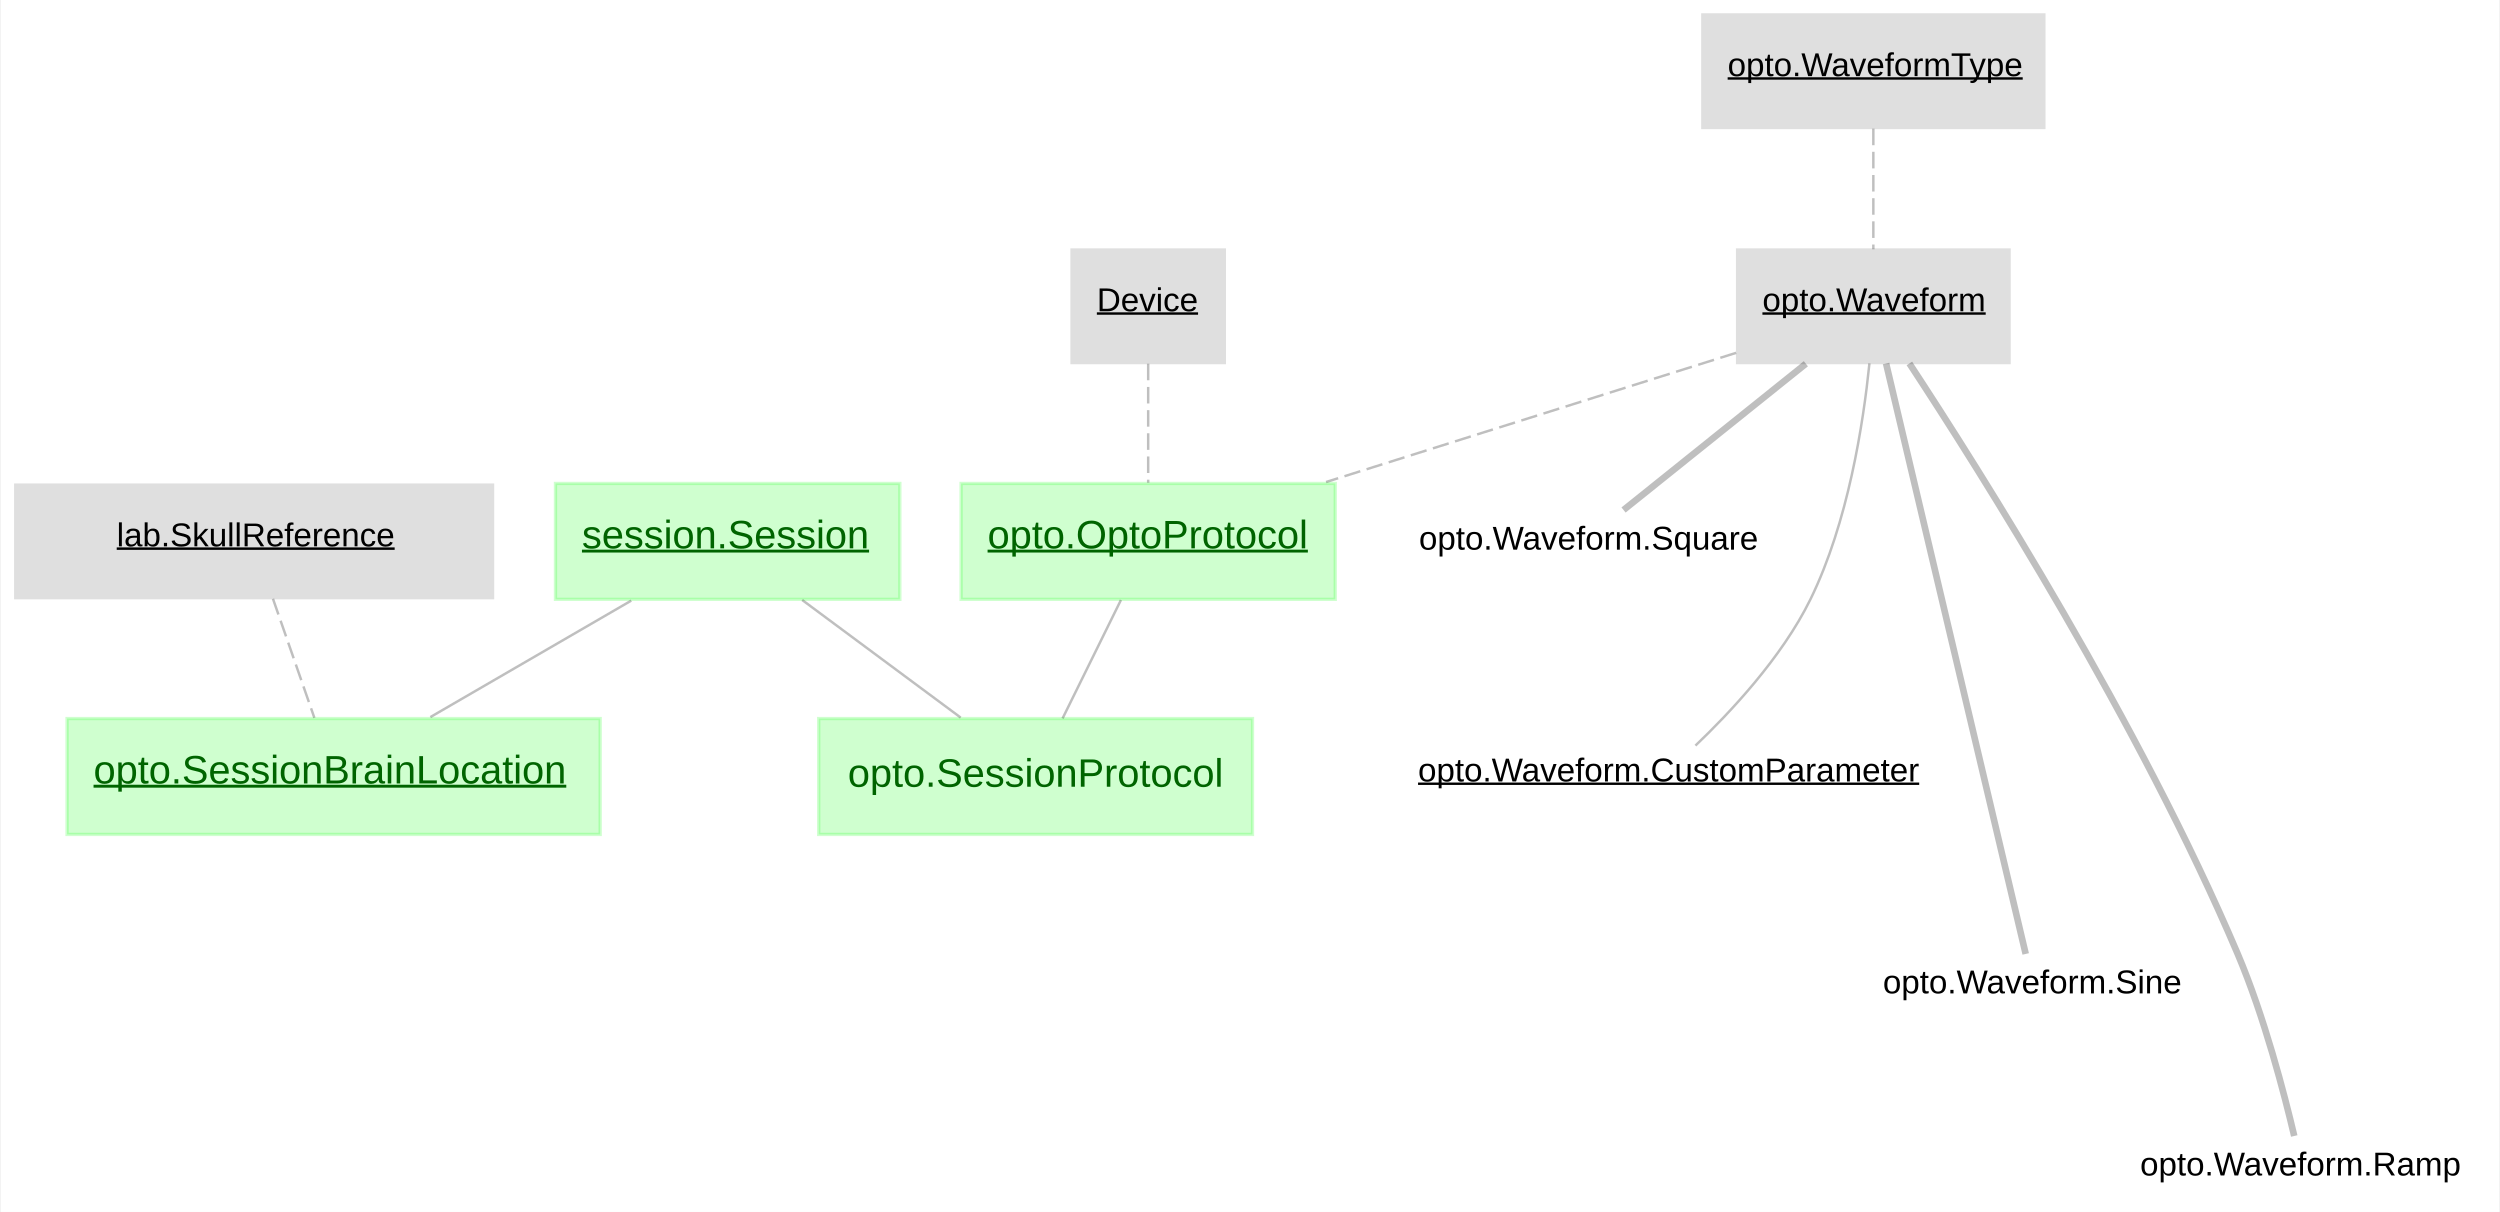
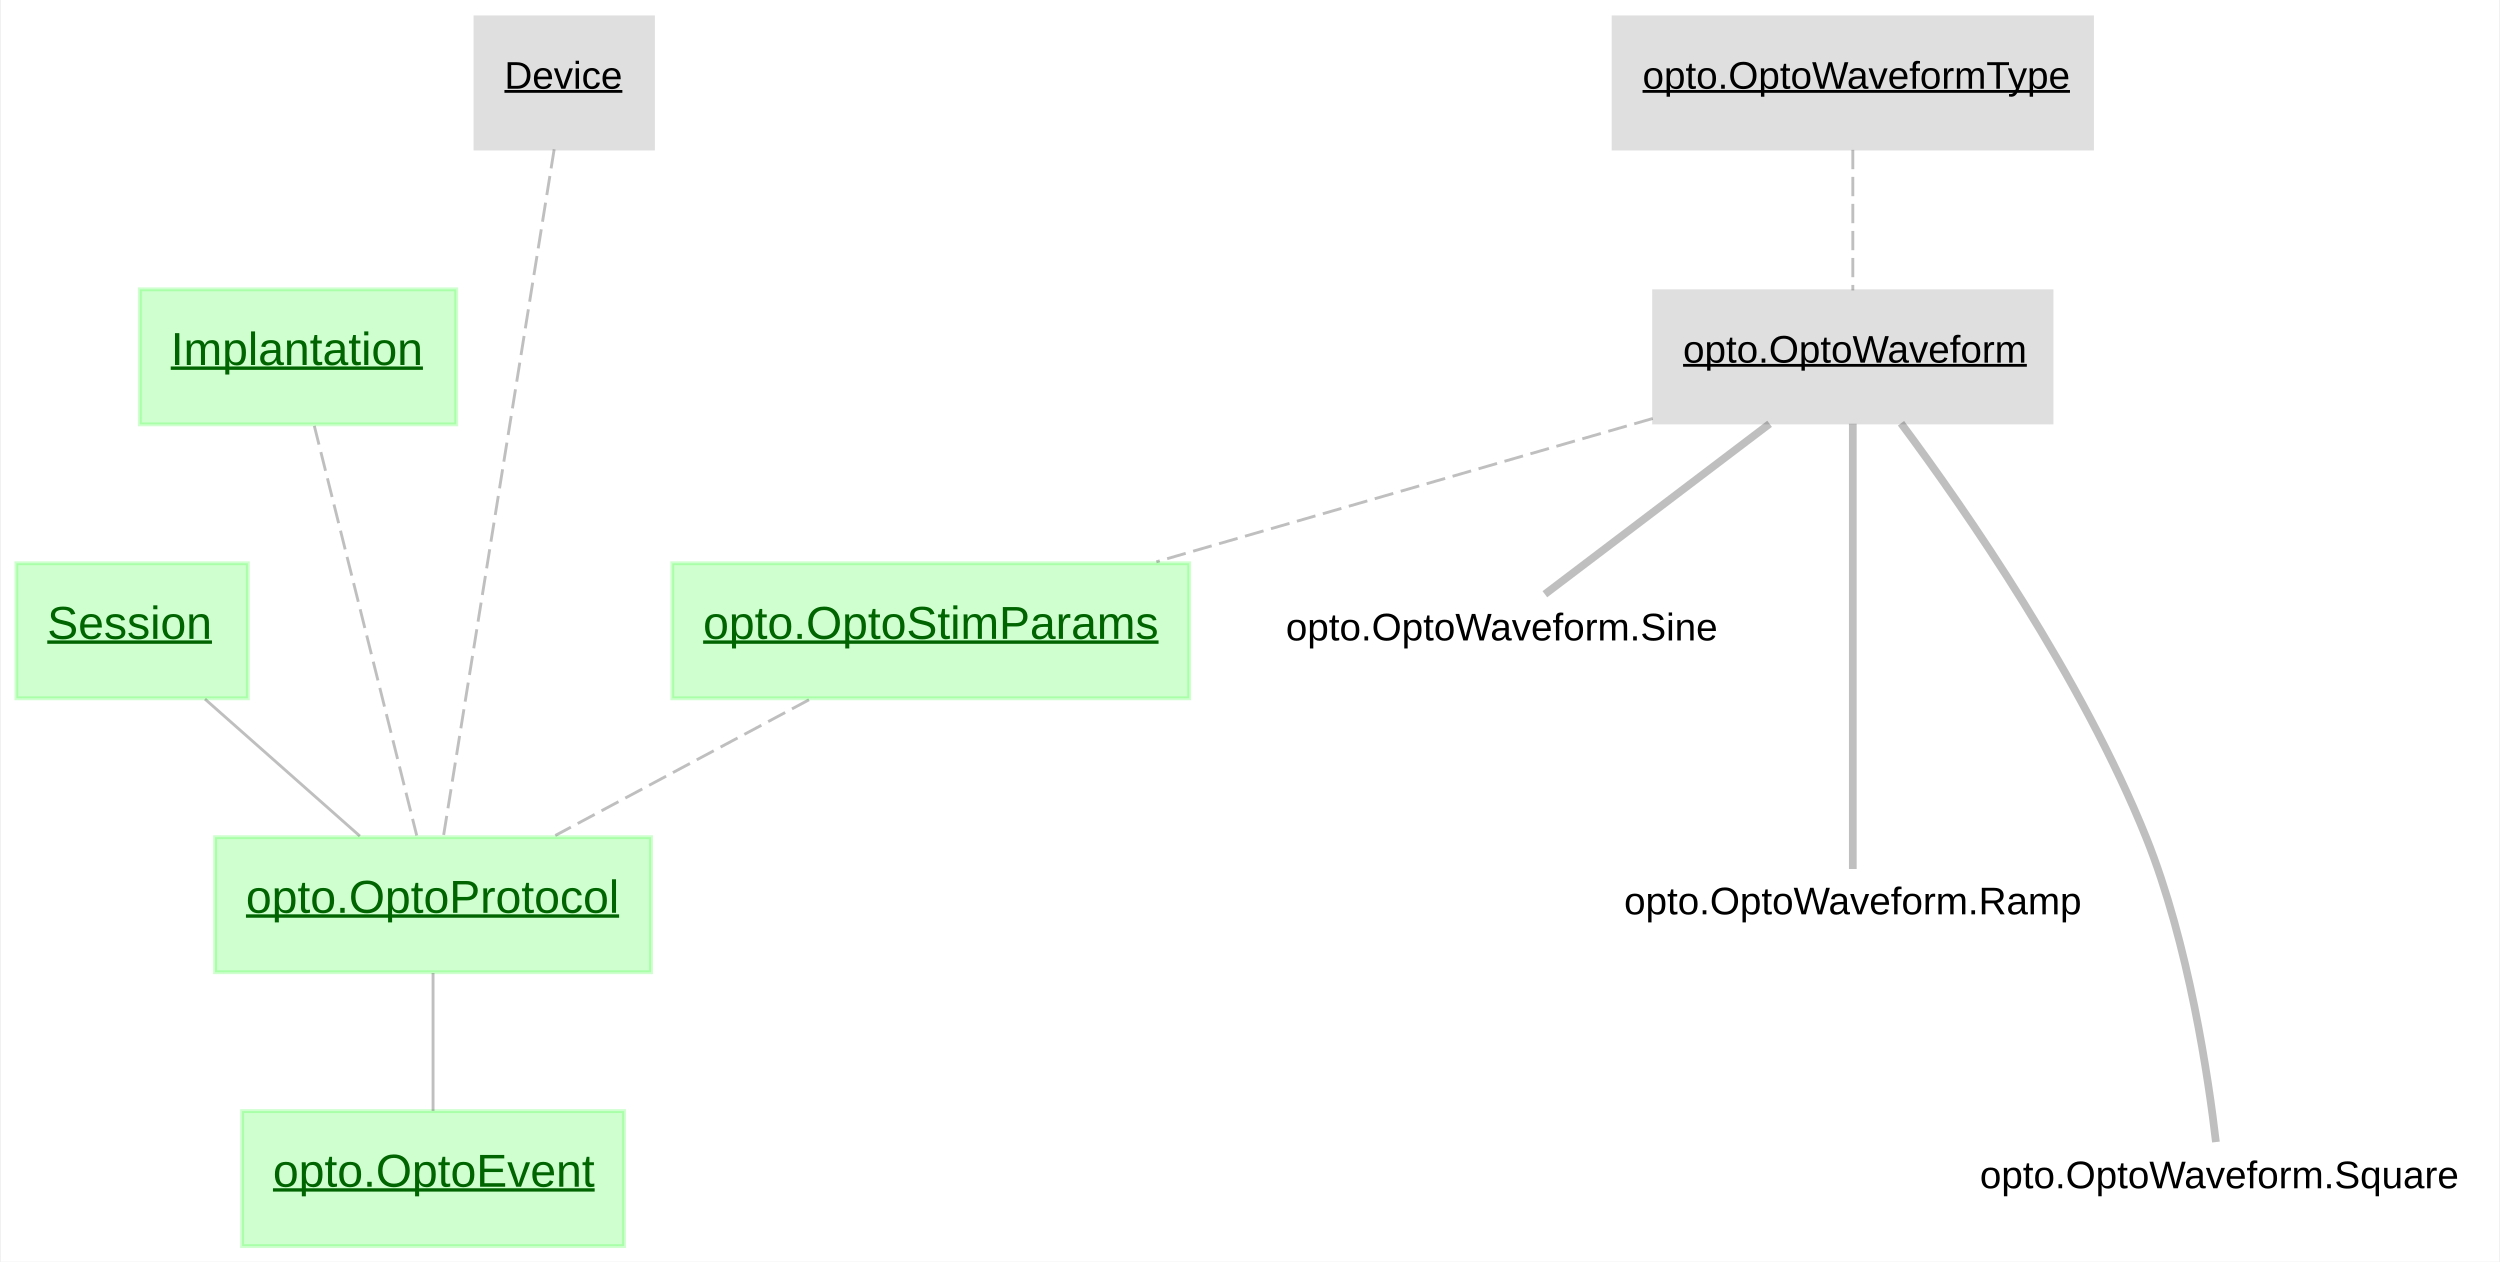
- <svg xmlns="http://www.w3.org/2000/svg" xmlns:xlink="http://www.w3.org/1999/xlink" width="755pt" height="366pt" viewBox="0.00 0.00 754.50 366.00">
-   <g id="graph0" class="graph" transform="scale(1 1) rotate(0) translate(4 362)">
-     <polygon fill="white" stroke="none" points="-4,4 -4,-362 750.5,-362 750.5,4 -4,4" />
+ <svg xmlns="http://www.w3.org/2000/svg" xmlns:xlink="http://www.w3.org/1999/xlink" width="648pt" height="327pt" viewBox="0.00 0.00 647.50 327.00">
+   <g id="graph0" class="graph" transform="scale(1 1) rotate(0) translate(4 323)">
+     <polygon fill="white" stroke="none" points="-4,4 -4,-323 643.5,-323 643.5,4 -4,4" />
    <g id="node1" class="node">
-       <polygon fill="#000000" fill-opacity="0.125" stroke="none" points="145,-216 0,-216 0,-181 145,-181 145,-216" />
-       <text text-anchor="start" x="31" y="-197" font-family="arial" text-decoration="underline" font-size="10.00">lab.SkullReference</text>
+       <g id="a_node1">
+         <a xlink:title="opto_params_id       &#13;------------------------------&#13;→ opto.OptoWaveform&#13;wavelength           &#13;power=null           &#13;light_intensity=null &#13;frequency            &#13;duration             &#13;protocol_description=&quot;&quot; &#13;">
+           <polygon fill="#00ff00" fill-opacity="0.188" stroke="#00ff00" stroke-opacity="0.188" points="304,-177 170,-177 170,-142 304,-142 304,-177" />
+           <text text-anchor="start" x="178" y="-157.4" font-family="arial" text-decoration="underline" font-size="12.00" fill="darkgreen">opto.OptoStimParams</text>
+         </a>
+       </g>
    </g>
    <g id="node2" class="node">
      <g id="a_node2">
-         <a xlink:title="→ session.Session&#13;location_id          &#13;------------------------------&#13;ap_location          &#13;ml_location          &#13;depth                &#13;theta                &#13;phi                  &#13;→ lab.SkullReference&#13;light_intensity      &#13;description=&quot;&quot;       &#13;">
-           <polygon fill="#00ff00" fill-opacity="0.188" stroke="#00ff00" stroke-opacity="0.188" points="177,-145 16,-145 16,-110 177,-110 177,-145" />
-           <text text-anchor="start" x="24" y="-125.4" font-family="arial" text-decoration="underline" font-size="12.00" fill="darkgreen">opto.SessionBrainLocation</text>
+         <a xlink:title="→ Session&#13;protocol_id          &#13;------------------------------&#13;→ opto.OptoStimParams&#13;→ Implantation&#13;→ [nullable] Device&#13;">
+           <polygon fill="#00ff00" fill-opacity="0.188" stroke="#00ff00" stroke-opacity="0.188" points="164.5,-106 51.5,-106 51.5,-71 164.5,-71 164.5,-106" />
+           <text text-anchor="start" x="59.5" y="-86.4" font-family="arial" text-decoration="underline" font-size="12.00" fill="darkgreen">opto.OptoProtocol</text>
        </a>
      </g>
    </g>
    <g id="edge1" class="edge">
-       <path fill="none" stroke="#000000" stroke-width="0.75" stroke-dasharray="5,2" stroke-opacity="0.251" d="M78.19,-181.15C81.96,-170.31 86.89,-156.13 90.69,-145.21" />
+       <path fill="none" stroke="#000000" stroke-width="0.75" stroke-dasharray="5,2" stroke-opacity="0.251" d="M205.44,-141.62C185.45,-130.93 159.69,-117.15 139.68,-106.44" />
    </g>
    <g id="node3" class="node">
      <g id="a_node3">
-         <a xlink:title="protocol_id          &#13;------------------------------&#13;→ opto.Waveform&#13;→ Device&#13;wavelength           &#13;power                &#13;frequency            &#13;duration             &#13;protocol_description=&quot;&quot; &#13;">
-           <polygon fill="#00ff00" fill-opacity="0.188" stroke="#00ff00" stroke-opacity="0.188" points="399,-216 286,-216 286,-181 399,-181 399,-216" />
-           <text text-anchor="start" x="294" y="-196.4" font-family="arial" text-decoration="underline" font-size="12.00" fill="darkgreen">opto.OptoProtocol</text>
-         </a>
-       </g>
-     </g>
-     <g id="node4" class="node">
-       <g id="a_node4">
-         <a xlink:title="→ session.Session&#13;→ opto.OptoProtocol&#13;">
-           <polygon fill="#00ff00" fill-opacity="0.188" stroke="#00ff00" stroke-opacity="0.188" points="374,-145 243,-145 243,-110 374,-110 374,-145" />
-           <text text-anchor="middle" x="308.5" y="-124.4" font-family="arial" font-size="12.00" fill="darkgreen">opto.SessionProtocol</text>
+         <a xlink:title="→ opto.OptoProtocol&#13;stim_start_time      &#13;------------------------------&#13;stim_end_time        &#13;">
+           <polygon fill="#00ff00" fill-opacity="0.188" stroke="#00ff00" stroke-opacity="0.188" points="157.5,-35 58.5,-35 58.5,0 157.5,0 157.5,-35" />
+           <text text-anchor="start" x="66.5" y="-15.4" font-family="arial" text-decoration="underline" font-size="12.00" fill="darkgreen">opto.OptoEvent</text>
        </a>
      </g>
    </g>
    <g id="edge2" class="edge">
-       <path fill="none" stroke="#000000" stroke-width="0.75" stroke-opacity="0.251" d="M334.27,-180.8C328.92,-169.95 321.99,-155.87 316.65,-145.05" />
+       <path fill="none" stroke="#000000" stroke-width="0.75" stroke-opacity="0.251" d="M108,-70.8C108,-59.95 108,-45.87 108,-35.05" />
+     </g>
+     <g id="node4" class="node">
+       <g id="a_node4">
+         <a xlink:title="→ opto.OptoWaveform&#13;------------------------------&#13;number_of_cycles     &#13;starting_phase=0.00  &#13;">
+           <polygon fill="none" stroke="none" points="448,-169 322,-169 322,-150 448,-150 448,-169" />
+           <text text-anchor="middle" x="385" y="-157" font-family="arial" font-size="10.00">opto.OptoWaveform.Sine</text>
+         </a>
+       </g>
    </g>
    <g id="node5" class="node">
      <g id="a_node5">
-         <a xlink:title="waveform_type        &#13;">
-           <polygon fill="#000000" fill-opacity="0.125" stroke="none" points="613.5,-358 509.5,-358 509.5,-323 613.5,-323 613.5,-358" />
-           <text text-anchor="start" x="517.5" y="-339" font-family="arial" text-decoration="underline" font-size="10.00">opto.WaveformType</text>
-         </a>
-       </g>
-     </g>
-     <g id="node6" class="node">
-       <g id="a_node6">
-         <a xlink:title="waveform_name        &#13;------------------------------&#13;→ opto.WaveformType&#13;normalized_waveform=null &#13;waveform_description=&quot;&quot; &#13;">
-           <polygon fill="#000000" fill-opacity="0.125" stroke="none" points="603,-287 520,-287 520,-252 603,-252 603,-287" />
-           <text text-anchor="start" x="528" y="-268" font-family="arial" text-decoration="underline" font-size="10.00">opto.Waveform</text>
+         <a xlink:title="→ Subject&#13;session_id           &#13;------------------------------&#13;session_datetime     &#13;">
+           <polygon fill="#00ff00" fill-opacity="0.188" stroke="#00ff00" stroke-opacity="0.188" points="60,-177 0,-177 0,-142 60,-142 60,-177" />
+           <text text-anchor="start" x="8" y="-157.4" font-family="arial" text-decoration="underline" font-size="12.00" fill="darkgreen">Session</text>
        </a>
      </g>
    </g>
    <g id="edge3" class="edge">
-       <path fill="none" stroke="#000000" stroke-width="0.75" stroke-dasharray="5,2" stroke-opacity="0.251" d="M561.5,-323.15C561.5,-312.15 561.5,-297.71 561.5,-286.73" />
+       <path fill="none" stroke="#000000" stroke-width="0.75" stroke-opacity="0.251" d="M48.88,-141.8C61.05,-131.03 76.83,-117.07 89.02,-106.29" />
+     </g>
+     <g id="node6" class="node">
+       <g id="a_node6">
+         <a xlink:title="→ Subject&#13;implant_date         &#13;→ surgery.ImplantationType&#13;→ surgery.BrainRegion.proj(target_region=&quot;region_acronym&quot;)&#13;→ surgery.Hemisphere.proj(target_hemisphere=&quot;hemisphere&quot;)&#13;------------------------------&#13;→ Experimenter.proj(surgeon=&quot;user&quot;)&#13;implant_comment=&quot;&quot;   &#13;">
+           <polygon fill="#00ff00" fill-opacity="0.188" stroke="#00ff00" stroke-opacity="0.188" points="114,-248 32,-248 32,-213 114,-213 114,-248" />
+           <text text-anchor="start" x="40" y="-228.4" font-family="arial" text-decoration="underline" font-size="12.00" fill="darkgreen">Implantation</text>
+         </a>
+       </g>
    </g>
    <g id="edge4" class="edge">
-       <path fill="none" stroke="#000000" stroke-width="0.75" stroke-dasharray="5,2" stroke-opacity="0.251" d="M520.05,-255.44C484.96,-244.38 434.41,-228.46 396.22,-216.43" />
+       <path fill="none" stroke="#000000" stroke-width="0.75" stroke-dasharray="5,2" stroke-opacity="0.251" d="M77.22,-212.61C83.95,-185.7 97.03,-133.39 103.76,-106.45" />
    </g>
    <g id="node7" class="node">
      <g id="a_node7">
-         <a xlink:title="→ opto.Waveform&#13;------------------------------&#13;on_proportion        &#13;off_proportion       &#13;">
-           <polygon fill="none" stroke="none" points="533.5,-208 417.5,-208 417.5,-189 533.5,-189 533.5,-208" />
-           <text text-anchor="middle" x="475.5" y="-196" font-family="arial" font-size="10.00">opto.Waveform.Square</text>
+         <a xlink:title="→ opto.OptoWaveform&#13;------------------------------&#13;ramp_up_proportion   &#13;ramp_down_proportion &#13;">
+           <polygon fill="none" stroke="none" points="542.5,-98 409.5,-98 409.5,-79 542.5,-79 542.5,-98" />
+           <text text-anchor="middle" x="476" y="-86" font-family="arial" font-size="10.00">opto.OptoWaveform.Ramp</text>
+         </a>
+       </g>
+     </g>
+     <g id="node8" class="node">
+       <g id="a_node8">
+         <a xlink:title="waveform_name        &#13;------------------------------&#13;→ opto.OptoWaveformType&#13;normalized_waveform=null &#13;waveform_description=&quot;&quot; &#13;">
+           <polygon fill="#000000" fill-opacity="0.125" stroke="none" points="528,-248 424,-248 424,-213 528,-213 528,-248" />
+           <text text-anchor="start" x="432" y="-229" font-family="arial" text-decoration="underline" font-size="10.00">opto.OptoWaveform</text>
        </a>
      </g>
    </g>
    <g id="edge5" class="edge">
-       <path fill="none" stroke="#000000" stroke-width="2" stroke-opacity="0.251" d="M541.12,-252.15C523.83,-238.28 499.73,-218.94 486.06,-207.98" />
-     </g>
-     <g id="node8" class="node">
-       <g id="a_node8">
-         <a xlink:title="→ opto.Waveform&#13;waveform_parameter_name &#13;------------------------------&#13;waveform_parameter_value=null &#13;waveform_parameter_value_str=null &#13;waveform_parameter_value_blob=null &#13;">
-           <polygon fill="none" stroke="none" points="581,-137 416,-137 416,-118 581,-118 581,-137" />
-           <text text-anchor="start" x="424" y="-126" font-family="arial" text-decoration="underline" font-size="10.00">opto.Waveform.CustomParameter</text>
-         </a>
-       </g>
+       <path fill="none" stroke="#000000" stroke-width="0.75" stroke-dasharray="5,2" stroke-opacity="0.251" d="M424.14,-214.53C386.25,-203.59 334.83,-188.74 295.48,-177.38" />
    </g>
    <g id="edge6" class="edge">
-       <path fill="none" stroke="#000000" stroke-width="0.75" stroke-opacity="0.251" d="M560.32,-252.25C558.47,-234.08 553.86,-204.17 542.5,-181 533.81,-163.27 517.89,-146.46 507.77,-136.83" />
+       <path fill="none" stroke="#000000" stroke-width="2" stroke-opacity="0.251" d="M454.43,-213.15C436.14,-199.28 410.64,-179.94 396.18,-168.98" />
+     </g>
+     <g id="edge7" class="edge">
+       <path fill="none" stroke="#000000" stroke-width="2" stroke-opacity="0.251" d="M476,-213.17C476,-183.16 476,-120.27 476,-97.75" />
    </g>
    <g id="node9" class="node">
      <g id="a_node9">
-         <a xlink:title="→ opto.Waveform&#13;------------------------------&#13;number_of_cycles     &#13;starting_phase=0.00  &#13;">
-           <polygon fill="none" stroke="none" points="662,-74 557,-74 557,-55 662,-55 662,-74" />
-           <text text-anchor="middle" x="609.5" y="-62" font-family="arial" font-size="10.00">opto.Waveform.Sine</text>
-         </a>
-       </g>
-     </g>
-     <g id="edge7" class="edge">
-       <path fill="none" stroke="#000000" stroke-width="2" stroke-opacity="0.251" d="M565.35,-252.23C575.05,-211.21 600.24,-104.64 607.51,-73.91" />
-     </g>
-     <g id="node10" class="node">
-       <g id="a_node10">
-         <a xlink:title="→ opto.Waveform&#13;------------------------------&#13;ramp_up_proportion   &#13;ramp_down_proportion &#13;">
-           <polygon fill="none" stroke="none" points="746.5,-19 634.5,-19 634.5,0 746.5,0 746.5,-19" />
-           <text text-anchor="middle" x="690.5" y="-7" font-family="arial" font-size="10.00">opto.Waveform.Ramp</text>
+         <a xlink:title="→ opto.OptoWaveform&#13;------------------------------&#13;on_proportion        &#13;off_proportion       &#13;">
+           <polygon fill="none" stroke="none" points="639.5,-27 502.5,-27 502.5,-8 639.5,-8 639.5,-27" />
+           <text text-anchor="middle" x="571" y="-15" font-family="arial" font-size="10.00">opto.OptoWaveform.Square</text>
        </a>
      </g>
    </g>
    <g id="edge8" class="edge">
-       <path fill="none" stroke="#000000" stroke-width="2" stroke-opacity="0.251" d="M572.38,-252.24C593.82,-219.64 641.99,-143.44 671.5,-74 679.6,-54.94 685.7,-31.29 688.61,-18.93" />
+       <path fill="none" stroke="#000000" stroke-width="2" stroke-opacity="0.251" d="M488.49,-213.29C505.4,-190.55 535.36,-147.34 552,-106 563.15,-78.31 568.26,-42.94 570.12,-26.98" />
    </g>
-     <g id="node11" class="node">
-       <g id="a_node11">
-         <a xlink:title="device               &#13;------------------------------&#13;modality             &#13;description=null     &#13;">
-           <polygon fill="#000000" fill-opacity="0.125" stroke="none" points="366,-287 319,-287 319,-252 366,-252 366,-287" />
-           <text text-anchor="start" x="327" y="-268" font-family="arial" text-decoration="underline" font-size="10.00">Device</text>
+     <g id="node10" class="node">
+       <g id="a_node10">
+         <a xlink:title="waveform_type        &#13;">
+           <polygon fill="#000000" fill-opacity="0.125" stroke="none" points="538.5,-319 413.5,-319 413.5,-284 538.5,-284 538.5,-319" />
+           <text text-anchor="start" x="421.5" y="-300" font-family="arial" text-decoration="underline" font-size="10.00">opto.OptoWaveformType</text>
        </a>
      </g>
    </g>
    <g id="edge9" class="edge">
-       <path fill="none" stroke="#000000" stroke-width="0.75" stroke-dasharray="5,2" stroke-opacity="0.251" d="M342.5,-252.15C342.5,-241.31 342.5,-227.13 342.5,-216.21" />
+       <path fill="none" stroke="#000000" stroke-width="0.75" stroke-dasharray="5,2" stroke-opacity="0.251" d="M476,-284.15C476,-273.15 476,-258.71 476,-247.73" />
    </g>
-     <g id="node12" class="node">
-       <g id="a_node12">
-         <a xlink:title="→ subject.Subject&#13;session_datetime     &#13;">
-           <polygon fill="#00ff00" fill-opacity="0.188" stroke="#00ff00" stroke-opacity="0.188" points="267.5,-216 163.5,-216 163.5,-181 267.5,-181 267.5,-216" />
-           <text text-anchor="start" x="171.5" y="-196.4" font-family="arial" text-decoration="underline" font-size="12.00" fill="darkgreen">session.Session</text>
+     <g id="node11" class="node">
+       <g id="a_node11">
+         <a xlink:title="device               &#13;------------------------------&#13;modality             &#13;description=&quot;&quot;       &#13;">
+           <polygon fill="#000000" fill-opacity="0.125" stroke="none" points="165.5,-319 118.5,-319 118.5,-284 165.5,-284 165.5,-319" />
+           <text text-anchor="start" x="126.5" y="-300" font-family="arial" text-decoration="underline" font-size="10.00">Device</text>
        </a>
      </g>
    </g>
    <g id="edge10" class="edge">
-       <path fill="none" stroke="#000000" stroke-width="0.75" stroke-opacity="0.251" d="M186.39,-180.62C167.95,-169.93 144.18,-156.15 125.72,-145.44" />
-     </g>
-     <g id="edge11" class="edge">
-       <path fill="none" stroke="#000000" stroke-width="0.75" stroke-opacity="0.251" d="M238.01,-180.8C252.53,-170.03 271.34,-156.07 285.87,-145.29" />
+       <path fill="none" stroke="#000000" stroke-width="0.75" stroke-dasharray="5,2" stroke-opacity="0.251" d="M139.39,-284.29C133.09,-245.21 117.12,-146.07 110.71,-106.35" />
    </g>
  </g>
</svg>
